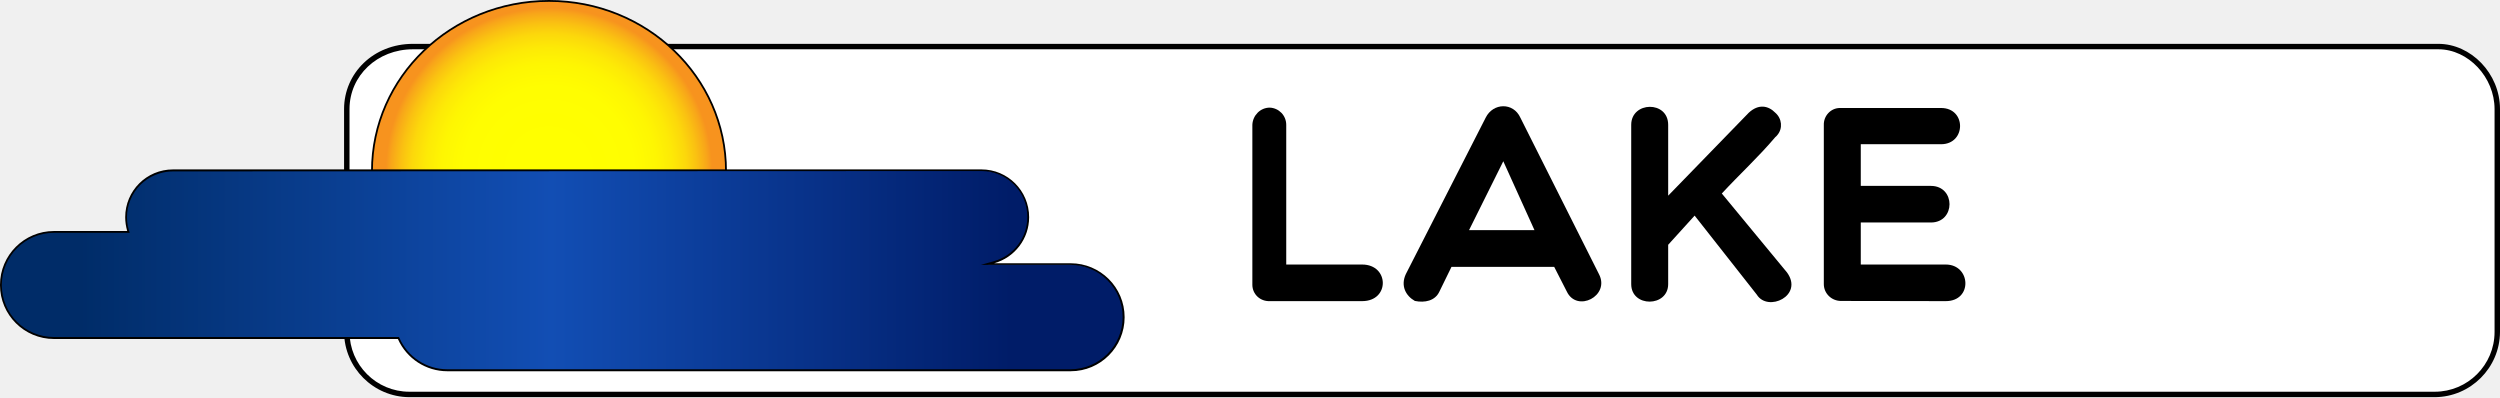
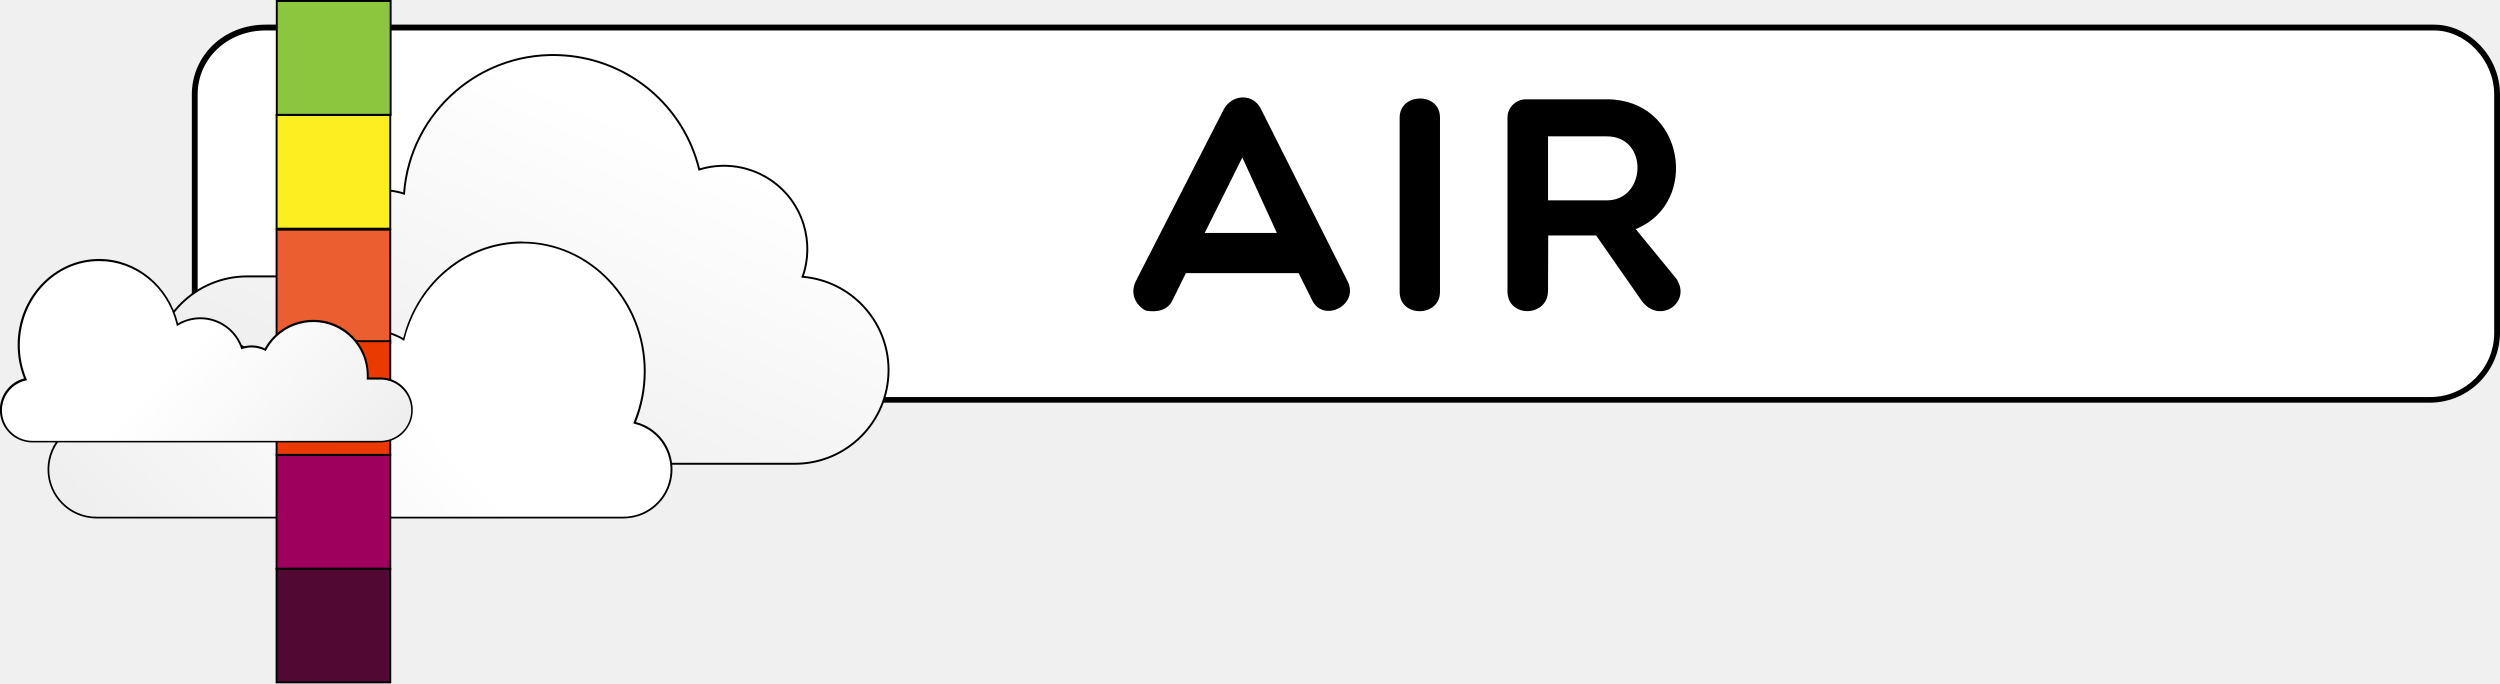
- <svg xmlns="http://www.w3.org/2000/svg" version="1.1" id="Layer_1" x="0px" y="0px" viewBox="0 0 1379.8 219.2" style="enable-background:new 0 0 1379.8 219.2;" xml:space="preserve">
+ <svg xmlns="http://www.w3.org/2000/svg" version="1.1" id="Layer_1" x="0px" y="0px" viewBox="0 0 1288.9 352.4" style="enable-background:new 0 0 1288.9 352.4;" xml:space="preserve">
  <style type="text/css">
	.st0{fill:#FFFFFF;}
- 	.st1{fill:#999889;}
- 	.st2{fill:url(#SVGID_1_);stroke:#000000;stroke-miterlimit:10;}
- 	.st3{fill:url(#SVGID_2_);}
+ 	.st1{fill:url(#SVGID_1_);stroke:#000000;stroke-miterlimit:10;}
+ 	.st2{fill:url(#SVGID_2_);}
+ 	.st3{fill:#8CC63F;stroke:#000000;stroke-miterlimit:10;}
+ 	.st4{fill:#FCEE21;stroke:#000000;stroke-miterlimit:10;}
+ 	.st5{fill:#EA5E2F;stroke:#000000;stroke-miterlimit:10;}
+ 	.st6{fill:#EA3A00;stroke:#000000;stroke-miterlimit:10;}
+ 	.st7{fill:#9E005D;stroke:#000000;stroke-miterlimit:10;}
+ 	.st8{fill:#510833;stroke:#000000;stroke-miterlimit:10;}
+ 	.st9{fill:url(#SVGID_3_);}
</style>
-   <path class="st0" d="M225.9,217.7c-19,0-34.5-15.5-34.5-34.5v-123c0-19.4,16-34.5,36.5-34.5h1117.9c17.3,0,32.5,16.1,32.5,34.5v123  c0,19.1-15.5,34.5-34.5,34.5H225.9z" />
-   <path d="M1345.8,27.2c16.5,0,31,15.4,31,33v123c0,18.2-14.8,33-33,33H225.9c-18.2,0-33-14.8-33-33v-123c0-18.5,15.4-33,35-33  L1345.8,27.2 M1345.8,24.2H227.9c-21.8,0-38,16.2-38,36v123c0.1,19.8,16.2,35.9,36,36h1117.9c19.8-0.1,35.9-16.2,36-36v-123  C1379.8,40.4,1363.6,24.2,1345.8,24.2z" />
-   <rect x="243.8" y="106.7" class="st1" width="58.9" height="58.9" />
-   <radialGradient id="SVGID_1_" cx="303" cy="952.4" r="95.819" gradientTransform="matrix(1 0 0 1 0 -858)" gradientUnits="userSpaceOnUse">
-     <stop offset="0.18" style="stop-color:#FFFF00" />
-     <stop offset="0.49" style="stop-color:#FFFD01" />
-     <stop offset="0.62" style="stop-color:#FEF602" />
-     <stop offset="0.71" style="stop-color:#FDEA06" />
-     <stop offset="0.79" style="stop-color:#FCD80B" />
-     <stop offset="0.85" style="stop-color:#FAC211" />
-     <stop offset="0.91" style="stop-color:#F8A619" />
-     <stop offset="0.94" style="stop-color:#F7931E" />
-   </radialGradient>
-   <ellipse class="st2" cx="303" cy="94.4" rx="97.7" ry="93.9" />
-   <linearGradient id="SVGID_2_" gradientUnits="userSpaceOnUse" x1="0.6" y1="1163.12" x2="620.2" y2="1163.12" gradientTransform="matrix(1 0 0 1 0 -1013.82)">
-     <stop offset="7.000000e-02" style="stop-color:#002C68" />
-     <stop offset="0.49" style="stop-color:#124EB4" />
-     <stop offset="0.9" style="stop-color:#001C68" />
+   <path class="st0" d="M134.9,206.2c-19.1,0-34.5-15.5-34.5-34.5V48.7c0-19.4,16.1-34.5,36.5-34.5h1118c17.3,0,32.5,16.1,32.5,34.5  v122.9c0,19.1-15.5,34.5-34.5,34.5H134.9z" />
+   <path d="M1254.9,15.7c16.5,0,31,15.4,31,33v123c0,18.2-14.8,33-33,33h-1118c-18.2,0-33-14.8-33-33V48.7c0-18.5,15.4-33,35-33  L1254.9,15.7 M1254.9,12.7h-1118c-21.8,0-38,16.2-38,36v122.9c0.1,19.8,16.2,35.9,36,36h1118c19.8-0.1,35.9-16.2,36-36V48.7  C1288.9,28.9,1272.7,12.7,1254.9,12.7z" />
+   <linearGradient id="SVGID_1_" gradientUnits="userSpaceOnUse" x1="425.759" y1="340.661" x2="276.029" y2="-7.229" gradientTransform="matrix(1 0 0 -1 -81.09 354.57)">
+     <stop offset="0.14" style="stop-color:#FFFFFF" />
+     <stop offset="0.88" style="stop-color:#E7E7E7" />
  </linearGradient>
-   <path class="st3" d="M246.9,204.4c-11.6,0-22.2-6.8-26.9-17.5l-0.1-0.3h-190c-16.2,0-29.3-13.1-29.3-29.3S13.7,128,29.9,128H71  l-0.2-0.6c-4.1-13.7,3.6-28.1,17.3-32.2c2.4-0.7,5-1.1,7.5-1.1h446.1c14.3,0,25.9,11.5,25.9,25.8c0,11.6-7.7,21.9-19,25l-3.5,1h45.8  c16.2,0,29.3,13.1,29.3,29.3s-13.1,29.3-29.3,29.3L246.9,204.4z" />
-   <path d="M541.7,94.4c14,0,25.4,11.4,25.3,25.4c0,11.4-7.6,21.4-18.6,24.4l-7.1,2h49.5c15.9,0,28.8,12.9,28.8,28.8  s-12.9,28.8-28.8,28.8h-344c-11.4,0-21.7-6.8-26.3-17.2l-0.3-0.6H29.8C13.9,186.1,1,173.2,1,157.3s12.9-28.8,28.8-28.8h41.8  l-0.4-1.2c-4.1-13.4,3.5-27.6,16.9-31.6c2.4-0.7,4.9-1.1,7.4-1.1L541.7,94.4 M541.7,93.5H95.5c-14.6,0-26.4,11.8-26.4,26.4l0,0l0,0  c0,2.6,0.4,5.1,1.1,7.6H29.8C13.4,127.5,0,140.8,0,157.3s13.4,29.8,29.8,29.8h189.8c4.8,10.8,15.5,17.8,27.3,17.8h344  c16.5,0,29.8-13.4,29.8-29.8c0-16.5-13.4-29.8-29.8-29.8h-42.2c11.4-3.2,19.3-13.6,19.3-25.4l0,0C568,105.3,556.2,93.5,541.7,93.5  L541.7,93.5z" />
-   <path d="M691.2,68.9c0.2-5.2,4.4-9.5,9.6-9.5c5,0.2,9.1,4.3,9.1,9.5V146h41.9c15,0,15.4,20.2,0,20.2h-51c-5.2,0.2-9.5-3.7-9.6-8.9  c0-0.2,0-0.4,0-0.6V68.9z" />
-   <path d="M780.9,166.1c-5-2.8-8-8.3-5-14.8L820,64.9c4.1-8.2,15.2-8.5,19.1,0l43.4,86.4c6.3,12-12.2,21.5-17.8,9.5l-6.9-13.5h-56.7  l-6.7,13.7C792,166.1,786.3,167.2,780.9,166.1z M846.9,127l-17.2-38l-18.9,38H846.9z" />
-   <path d="M935.3,119l-14.6,16.1v21.7c0,12.8-20.4,13-20.4,0V68.9c0-13,20.4-13.5,20.4,0V108l44.5-45.8c5.4-5,10.8-3.9,14.6,0  c3.7,3.2,4.3,8.7,1.1,12.4c-0.4,0.4-0.7,0.9-1.1,1.1c-9.1,10.8-19.6,20.4-29.5,31.1l36,43.6c9.3,12.8-10.6,22.1-16.7,12.2L935.3,119  z" />
-   <path d="M1016.1,166.1c-5.2,0-9.5-4.1-9.5-9.3c0-0.2,0-0.2,0-0.4V69.1c-0.2-5.2,3.9-9.5,8.9-9.5c0.2,0,0.4,0,0.6,0h55.2  c14.1,0,13.9,20,0,20H1027v23h38.7c13.7,0,13.7,20.2,0,20.2H1027V146h46.9c13.9,0,15,20.2,0,20.2L1016.1,166.1z" />
+   <path class="st1" d="M127.5,142.5h19.4c1.9-26.5,25-46.4,51.5-44.5c3.3,0.2,6.7,0.8,9.9,1.8c3.2-42.6,40.3-74.5,82.9-71.2  c33.4,2.5,61.4,26.2,69.3,58.8c22.7-7,46.8,5.6,53.8,28.3c2.7,8.8,2.6,18.3-0.5,27c25,2.1,44.3,23,44.3,48.1l0,0  c0,26.7-21.6,48.3-48.3,48.3c0,0,0,0,0,0H127.5c-26.7,0-48.3-21.6-48.3-48.3l0,0l0,0C79.2,164.1,100.8,142.5,127.5,142.5  L127.5,142.5z" />
+   <linearGradient id="SVGID_2_" gradientUnits="userSpaceOnUse" x1="329.525" y1="173.172" x2="97.265" y2="-48.529" gradientTransform="matrix(1 0 0 -1 -81.09 354.57)">
+     <stop offset="0.14" style="stop-color:#FFFFFF" />
+     <stop offset="0.88" style="stop-color:#E7E7E7" />
+   </linearGradient>
+   <path class="st2" d="M49.7,266.8c-13.7,0-24.8-11.1-24.8-24.8c0-13.7,11.1-24.8,24.8-24.8c0,0,0,0,0,0h10.2v-0.5c0-0.6,0-1.2,0-1.8  c0-23.5,19.1-42.6,42.7-42.6c15.5,0,29.8,8.4,37.3,22l0.2,0.4l0.4-0.2c3.2-1.5,6.7-2.2,10.2-2.2c2.3,0,4.7,0.3,6.9,1l0.4,0.1  l0.2-0.4c6.4-17.9,26.2-27.2,44.1-20.8c1.9,0.7,3.7,1.5,5.4,2.5l0.6,0.3l0.2-0.6c7.3-29.1,32.4-49.4,61-49.4  c34.8,0,63.1,29.8,63.1,66.4c0,8.9-1.7,17.7-5,26l-0.2,0.5l0.5,0.1c13.2,3.5,21.2,17.1,17.7,30.3c-2.9,10.9-12.7,18.5-24,18.5  L49.7,266.8z" />
+   <path d="M269.3,125.5c34.5,0,62.6,29.6,62.6,65.9c0,8.8-1.7,17.6-5,25.8l-0.4,1.1l1.1,0.3c13,3.4,20.7,16.7,17.3,29.7  c-2.8,10.7-12.5,18.1-23.5,18.1H49.7c-13.4,0-24.3-10.9-24.3-24.3c0-13.4,10.9-24.3,24.3-24.3c0,0,0,0,0,0h10.7v-1  c0-0.5,0-1.1,0-1.8c0-23.3,18.8-42.1,42.1-42.2c15.3,0,29.5,8.3,36.9,21.7l0.4,0.8l0.8-0.4c5.3-2.4,11.2-2.8,16.7-1.2l0.9,0.3  l0.3-0.9c6.3-17.6,25.8-26.8,43.4-20.5c1.9,0.7,3.7,1.5,5.4,2.5l1.1,0.6l0.3-1.3C216.1,145.7,241,125.5,269.3,125.5 M269.4,124.5  c-29.5,0-54.3,21.1-61.5,49.8c-16.8-9.6-38.1-3.7-47.7,13c-1,1.8-1.9,3.6-2.5,5.5c-5.8-1.7-12-1.3-17.4,1.2  c-11.5-20.8-37.8-28.4-58.6-16.8c-13.7,7.6-22.2,22-22.2,37.7c0,0.6,0,1.2,0,1.8h-9.7c-14,0-25.3,11.3-25.3,25.3  c0,14,11.3,25.3,25.3,25.3h271.6c14,0,25.3-11.3,25.3-25.3c0-11.5-7.7-21.5-18.8-24.4c3.3-8.3,5-17.2,5-26.1  c0-36.9-28.5-66.9-63.6-66.9L269.4,124.5z" />
+   <rect x="142.7" y="0.5" class="st3" width="58.7" height="58.7" />
+   <rect x="142.6" y="59.3" class="st4" width="58.6" height="58.6" />
+   <rect x="142.6" y="118.4" class="st5" width="58.6" height="58.6" />
+   <rect x="142.6" y="175.9" class="st6" width="58.6" height="58.6" />
+   <rect x="142.6" y="234.6" class="st7" width="58.6" height="58.7" />
+   <rect x="142.6" y="293.2" class="st8" width="58.6" height="58.6" />
+   <linearGradient id="SVGID_3_" gradientUnits="userSpaceOnUse" x1="782.969" y1="183.3" x2="629.619" y2="36.75" gradientTransform="matrix(-1 0 0 -1 848.0801 354.57)">
+     <stop offset="0.14" style="stop-color:#FFFFFF" />
+     <stop offset="0.88" style="stop-color:#E7E7E7" />
+   </linearGradient>
+   <path class="st9" d="M16.8,227.6c-9,0.1-16.3-7.2-16.4-16.2c0-7.4,5-14,12.2-15.8l0.6-0.1l-0.2-0.5c-2.2-5.4-3.3-11.3-3.3-17.1  c0-24.1,18.7-43.8,41.6-43.8c18.9,0,35.4,13.4,40.2,32.6l0.2,0.6l0.6-0.3c10.8-6.2,24.7-2.4,30.9,8.4c0.7,1.1,1.2,2.3,1.6,3.6  l0.2,0.4l0.4-0.1c1.5-0.4,3-0.6,4.5-0.6c2.3,0,4.6,0.5,6.7,1.5l0.4,0.2l0.2-0.4c7.5-13.6,24.6-18.4,38.1-10.9  c8.9,4.9,14.4,14.3,14.5,24.5c0,0.4,0,0.8,0,1.2v0.5h6.9c9,0.2,16.1,7.7,15.9,16.7c-0.2,8.7-7.2,15.6-15.9,15.9L16.8,227.6z" />
+   <path d="M51.2,134.6c18.6,0,35,13.2,39.7,32.2l0.3,1.3l1.1-0.6c10.6-6.1,24.1-2.4,30.2,8.2c0.6,1.1,1.2,2.3,1.6,3.5l0.3,0.9l0.9-0.3  c3.6-1.1,7.4-0.8,10.9,0.8l0.8,0.4l0.4-0.8c7.4-13.3,24.2-18.1,37.5-10.7c8.8,4.9,14.2,14.1,14.2,24.1c0,0.4,0,0.8,0,1.1v1h7.5  c8.7,0.2,15.6,7.5,15.4,16.2c-0.2,8.4-7,15.1-15.4,15.4H16.8c-8.7,0-15.8-7-15.8-15.7c0-7.2,4.8-13.5,11.8-15.3l1.1-0.3l-0.4-1.1  c-2.2-5.4-3.3-11.1-3.3-16.9C10.2,153.9,28.6,134.5,51.2,134.6 M51.2,133.5c-23.2,0-42.1,19.8-42.1,44.3c0,5.9,1.1,11.8,3.3,17.3  c-8.9,2.4-14.3,11.5-11.9,20.5c1.9,7.4,8.6,12.5,16.2,12.5h179.8c9.3-0.2,16.6-7.9,16.3-17.2c-0.2-8.9-7.4-16.1-16.3-16.3h-6.4  c0-0.4,0-0.8,0-1.2c0-15.8-12.8-28.6-28.6-28.5c-10.4,0-19.9,5.6-25,14.7c-3.6-1.7-7.7-2-11.5-0.8c-4.4-12-17.6-18.2-29.6-13.8  c-1.2,0.4-2.4,1-3.6,1.7C87.1,147.6,70.7,133.6,51.2,133.5L51.2,133.5z" />
+   <path d="M590.6,160.1c-5-2.8-8.2-8.5-5-15.2l45.2-88.3c4.3-8.3,15.6-8.7,19.5,0l44.4,88.3c6.4,12.3-12.6,22-18.3,9.7l-6.9-13.8  h-58.1l-6.8,13.8C602.1,160.1,596.3,161.2,590.6,160.1z M658.3,120.1l-17.8-38.9l-19.4,38.9H658.3z" />
+   <path d="M721.6,60.6c0-12.9,20.8-13.3,20.8,0v89.9c0,13.1-20.8,13.4-20.8,0V60.6z" />
+   <path d="M798.1,149.9c0,13.7-20.9,14.2-20.9,0.3V60.8c-0.1-5.2,4.1-9.5,9.4-9.6c0,0,0.1,0,0.1,0h41.8c40,0,48.2,53.5,14.8,66.9  l20.9,25.5c8.2,12.1-8.2,23.8-17.6,11.8l-23.7-34h-24.7L798.1,149.9z M798.1,103.3h30.3c20.5,0,21.7-33,0-33h-30.3V103.3z" />
</svg>
